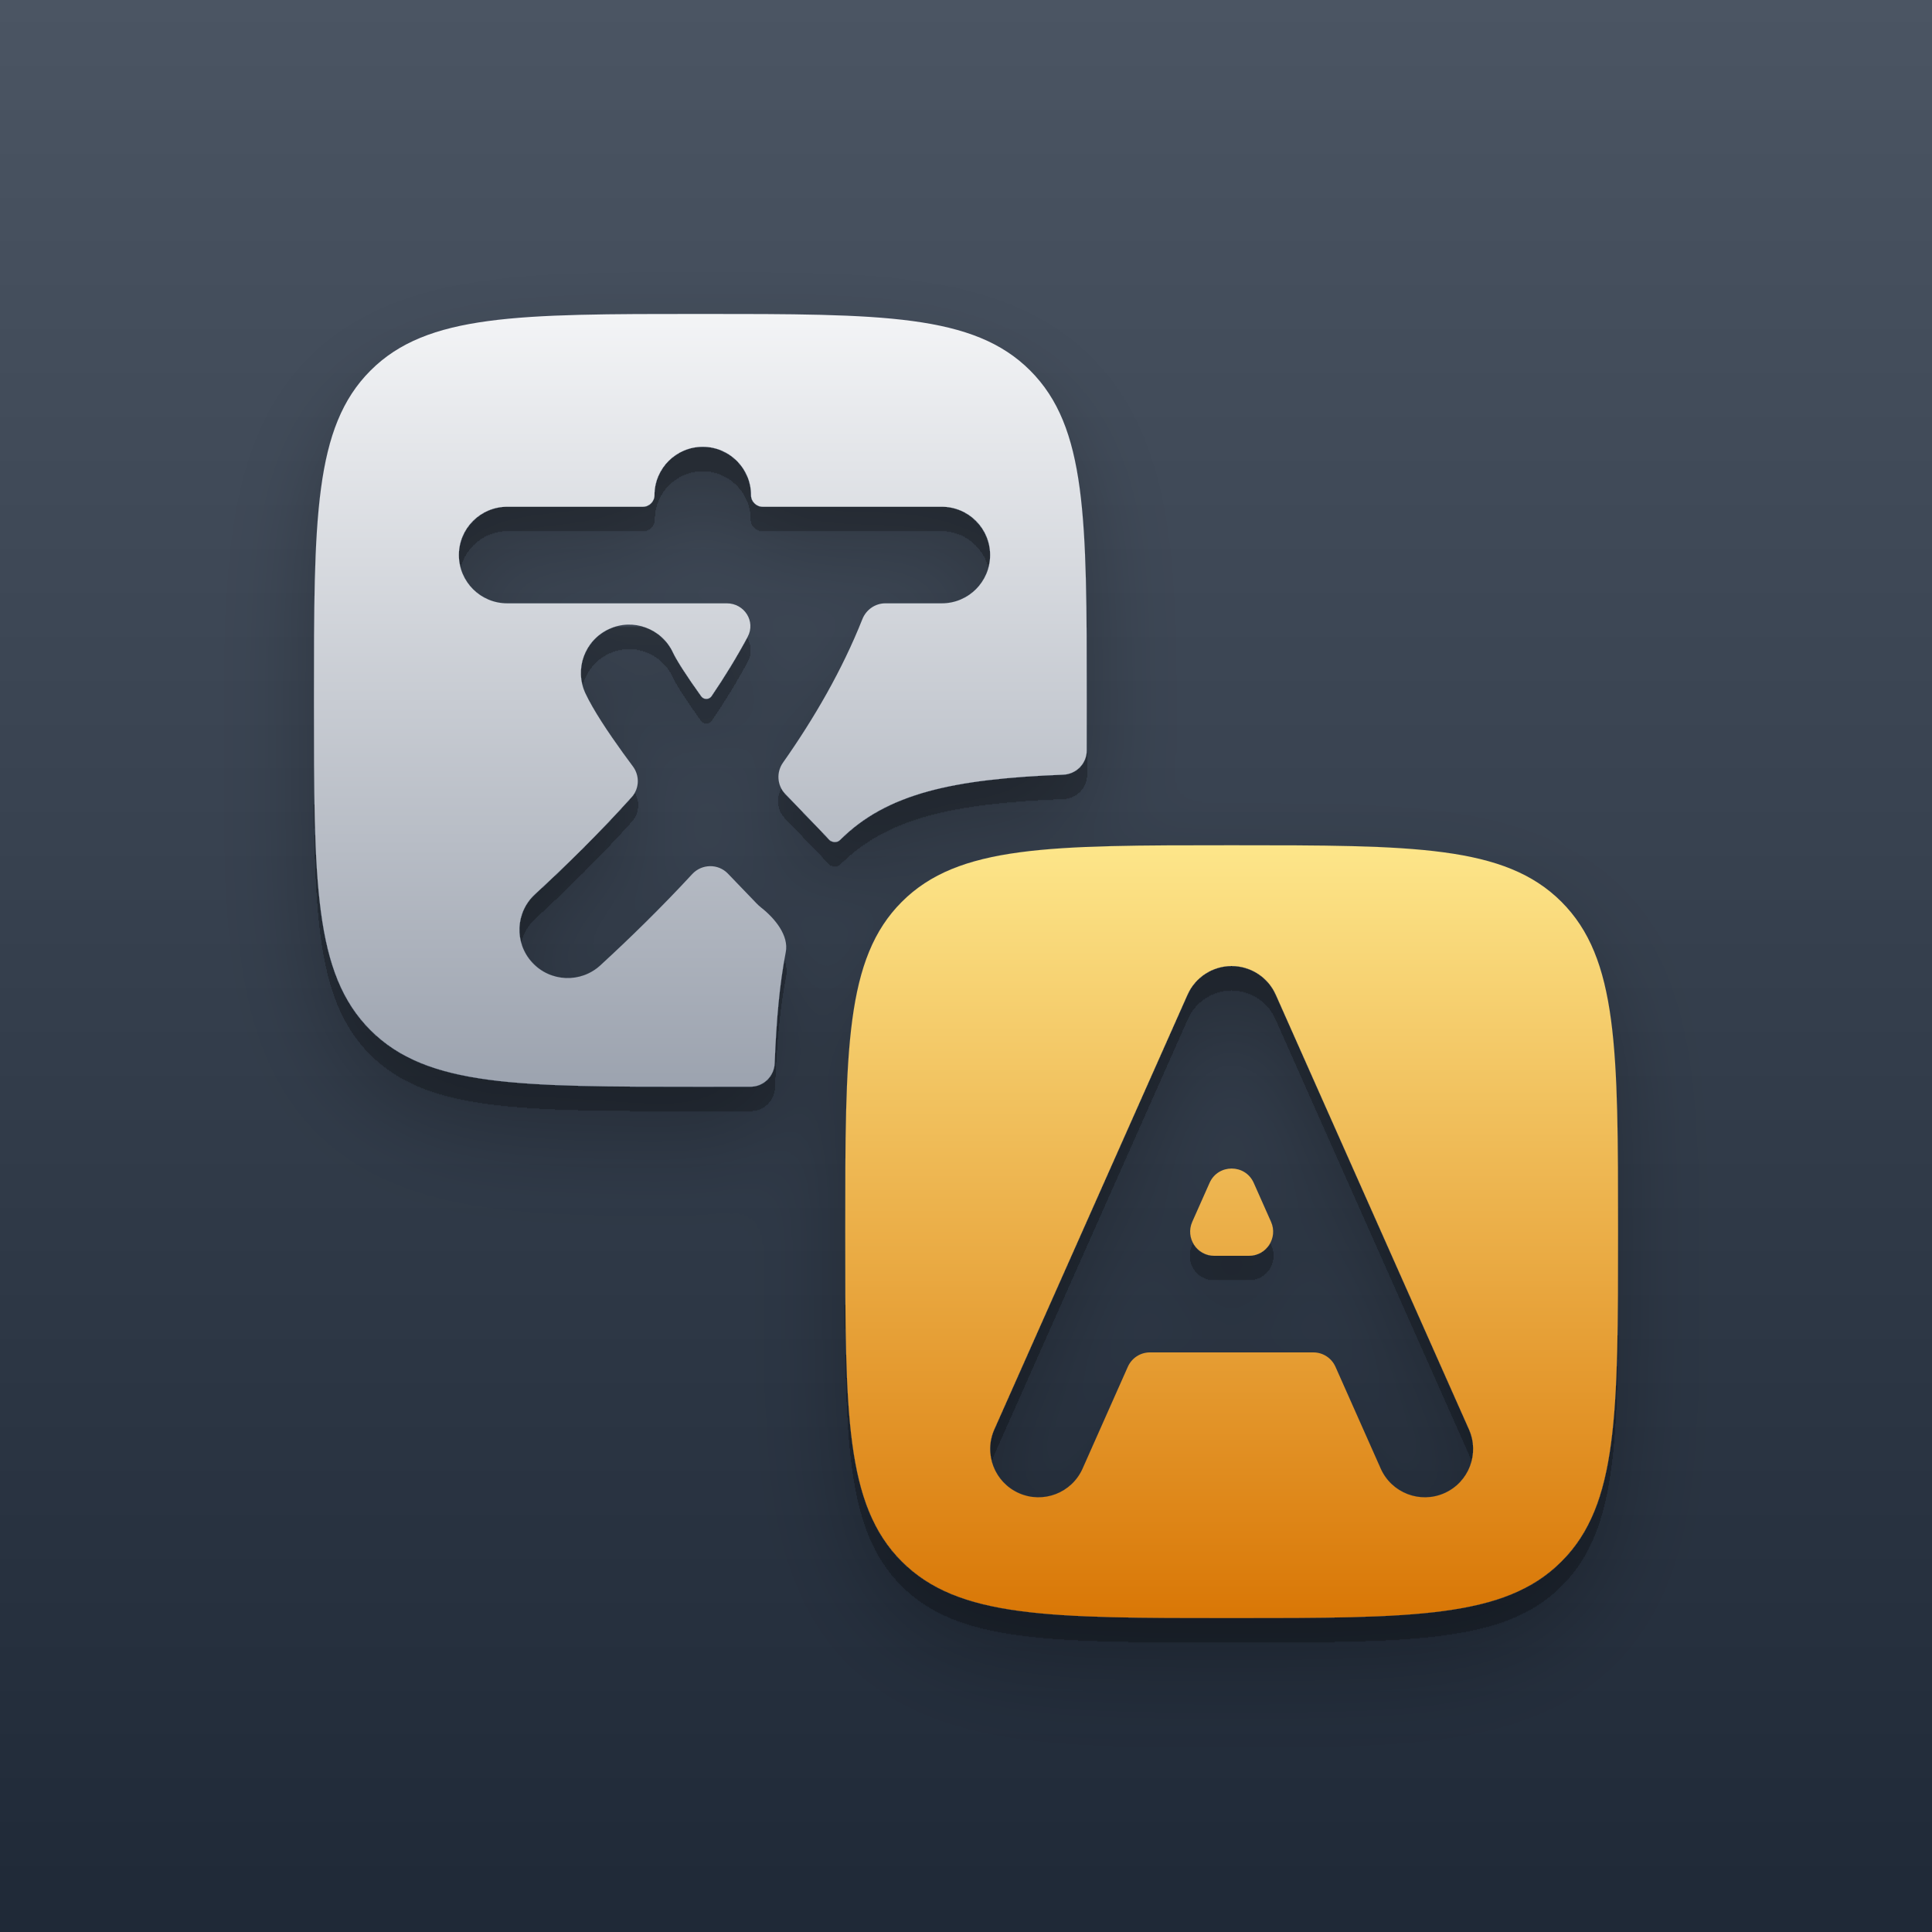
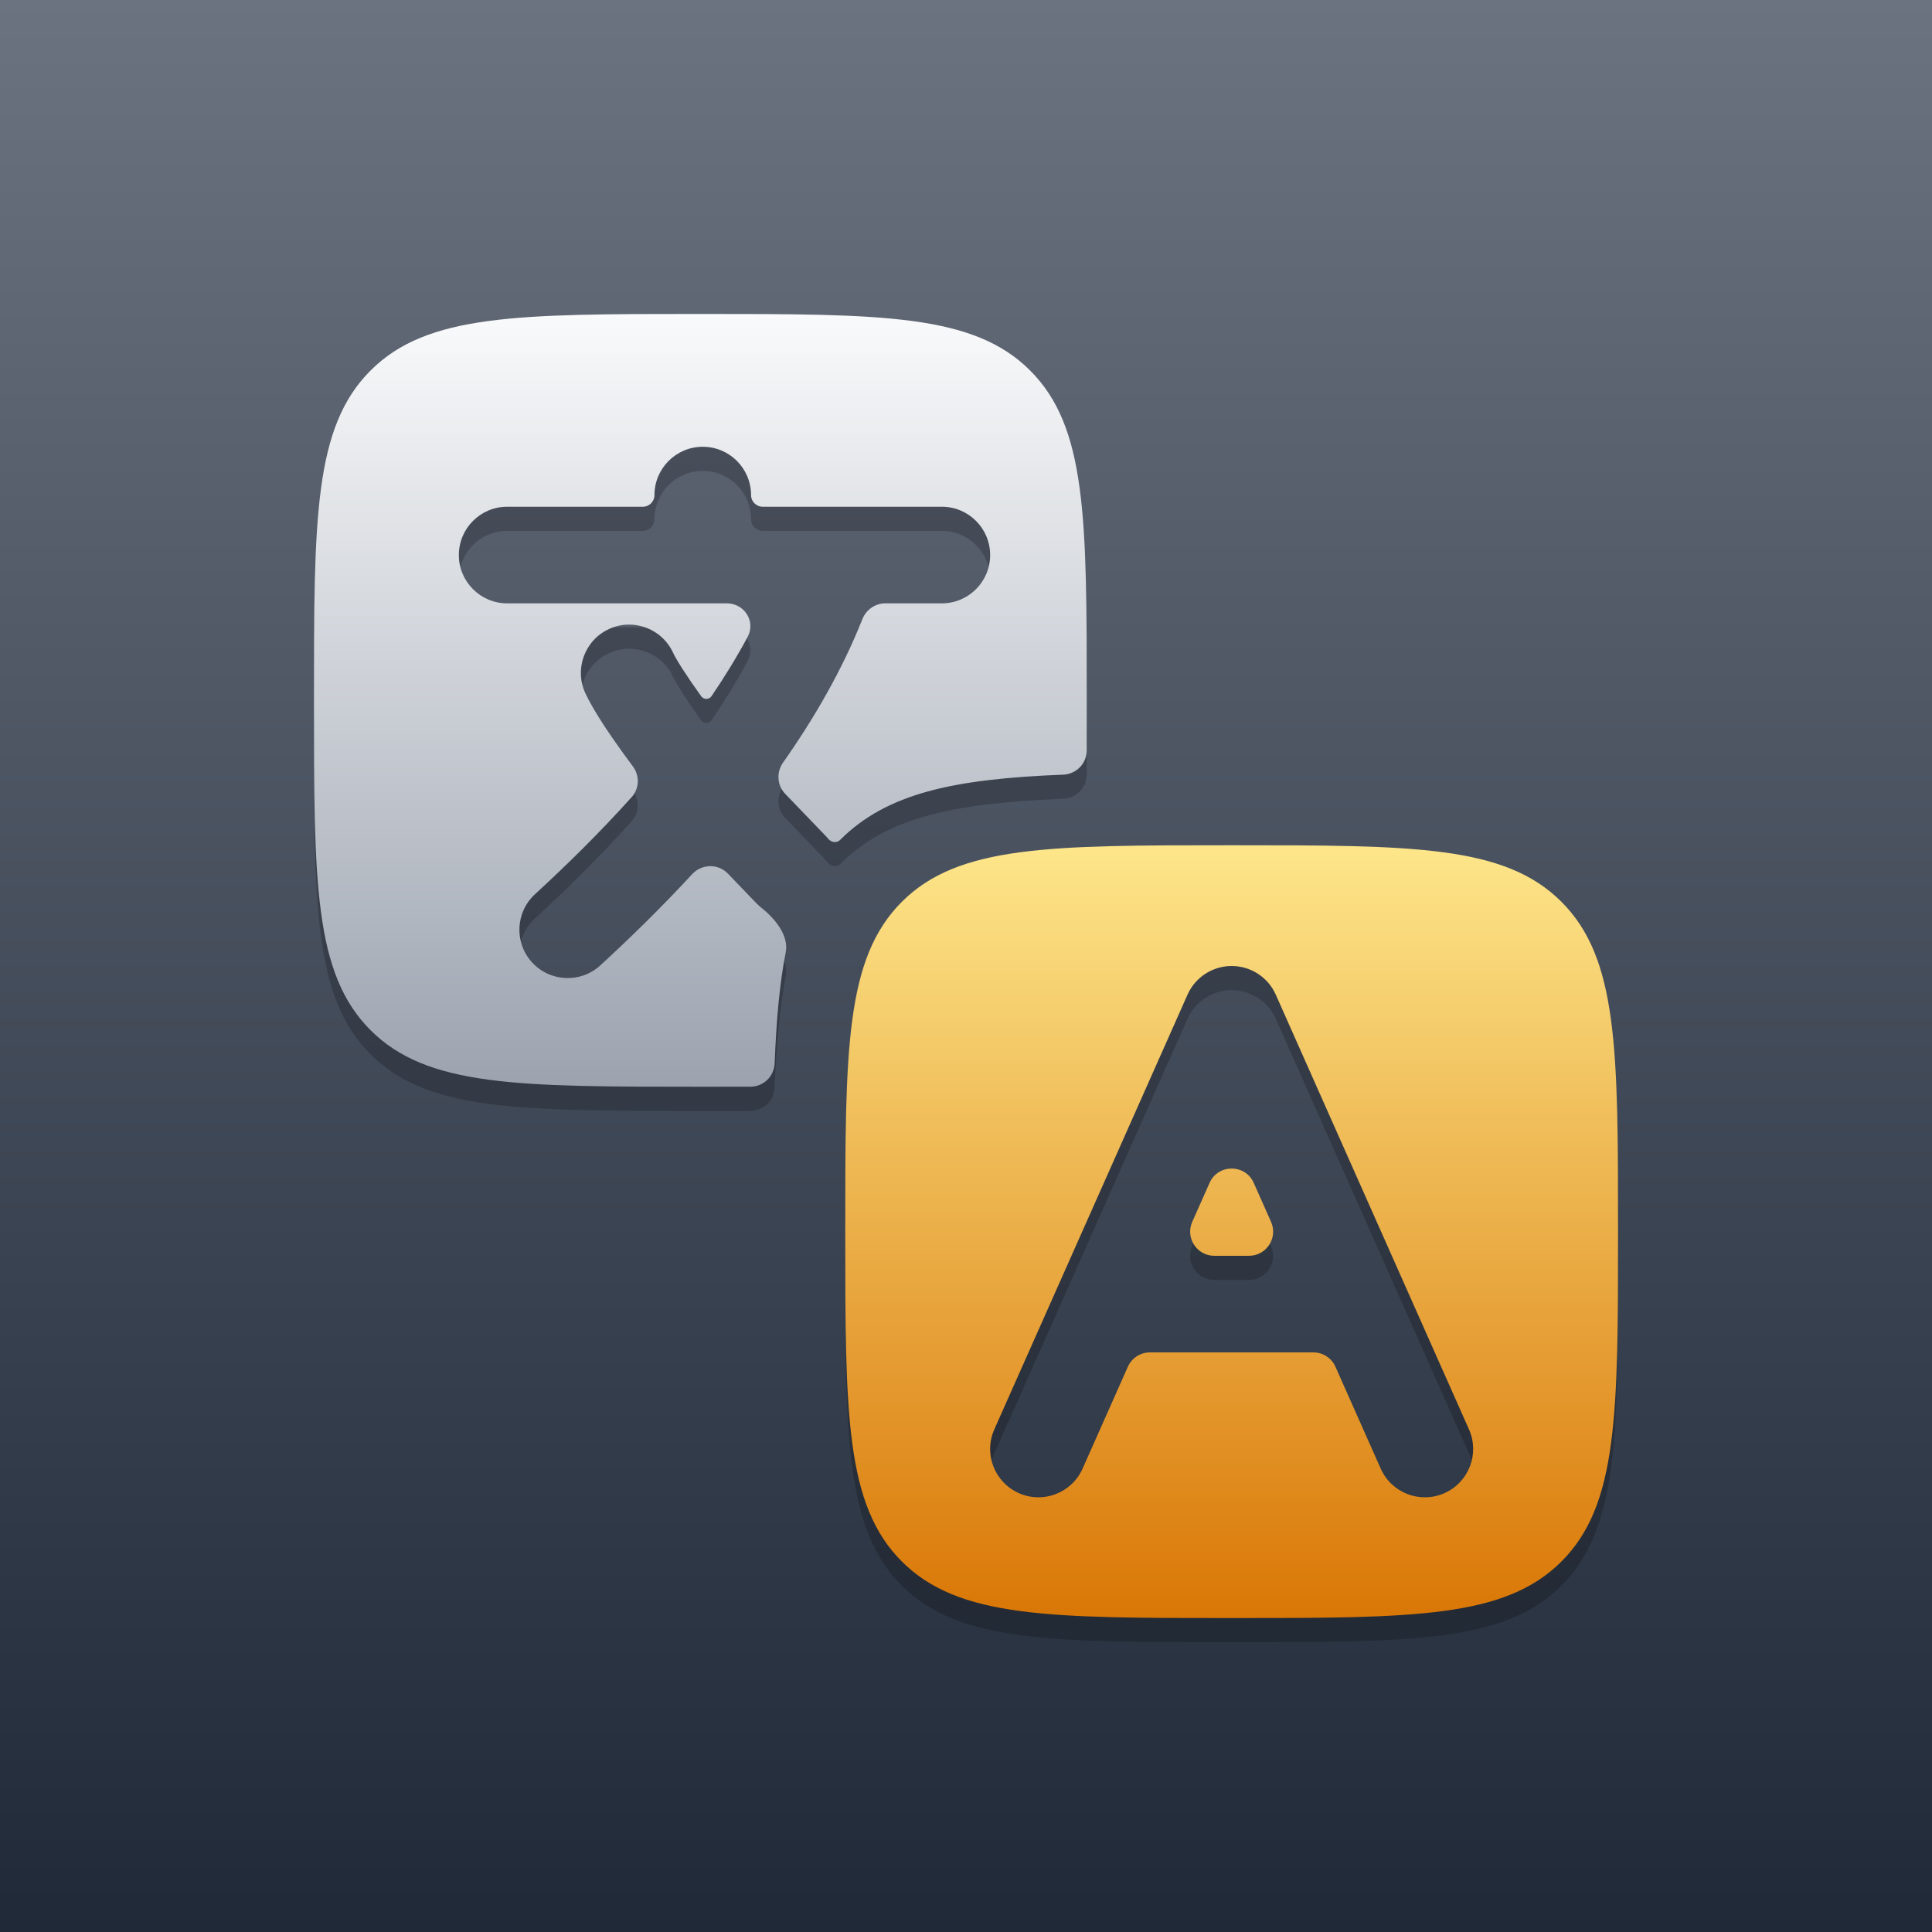
<svg xmlns="http://www.w3.org/2000/svg" width="80" height="80" viewBox="0 0 80 80" fill="none">
  <rect width="80" height="80" fill="url(#paint0_linear_830_6297)" />
-   <g filter="url(#filter0_dd_830_6297)">
-     <path d="M51.914 48.98C51.562 48.189 50.438 48.189 50.086 48.98L49.369 50.594C49.075 51.255 49.559 52 50.283 52H51.717C52.441 52 52.925 51.255 52.631 50.594L51.914 48.98Z" fill="url(#paint1_linear_830_6297)" />
-     <path fill-rule="evenodd" clip-rule="evenodd" d="M37.343 37.343C35 39.686 35 43.458 35 51C35 58.542 35 62.314 37.343 64.657C39.686 67 43.458 67 51 67C58.542 67 62.314 67 64.657 64.657C67 62.314 67 58.542 67 51C67 43.458 67 39.686 64.657 37.343C62.314 35 58.542 35 51 35C43.458 35 39.686 35 37.343 37.343ZM52.828 41.188C52.507 40.465 51.79 40 51 40C50.21 40 49.493 40.465 49.172 41.188L41.172 59.188C40.724 60.197 41.178 61.379 42.188 61.828C43.197 62.276 44.379 61.822 44.828 60.812L46.702 56.594C46.863 56.233 47.221 56 47.616 56H54.384C54.779 56 55.137 56.233 55.298 56.594L57.172 60.812C57.621 61.822 58.803 62.276 59.812 61.828C60.822 61.379 61.276 60.197 60.828 59.188L52.828 41.188Z" fill="url(#paint2_linear_830_6297)" />
-     <path d="M13 29C13 21.458 13 17.686 15.343 15.343C17.686 13 21.458 13 29 13C36.542 13 40.314 13 42.657 15.343C45 17.686 45 21.458 45 29C45 29.727 45 30.42 44.998 31.079C44.996 31.618 44.565 32.056 44.026 32.077C39.49 32.255 36.724 32.841 34.783 34.783C34.651 34.914 34.425 34.887 34.307 34.744C34.275 34.705 34.241 34.667 34.206 34.631L32.514 32.872C32.176 32.521 32.142 31.978 32.422 31.58C33.714 29.744 34.87 27.75 35.709 25.639C35.864 25.248 36.238 24.983 36.66 24.983H39C40.105 24.983 41 24.087 41 22.983C41 21.878 40.105 20.983 39 20.983H31.583C31.316 20.983 31.1 20.767 31.1 20.5C31.1 19.395 30.205 18.5 29.1 18.5C27.995 18.5 27.1 19.395 27.1 20.5C27.1 20.767 26.884 20.983 26.617 20.983H21C19.895 20.983 19 21.878 19 22.983C19 24.087 19.895 24.983 21 24.983H30.096C30.822 24.983 31.302 25.73 30.959 26.37C30.512 27.201 30.01 28.021 29.465 28.824C29.362 28.975 29.142 28.978 29.035 28.83C28.426 27.985 28.009 27.325 27.866 27.019C27.399 26.018 26.209 25.584 25.208 26.051C24.207 26.517 23.773 27.707 24.24 28.709C24.56 29.395 25.184 30.329 25.79 31.169C25.925 31.357 26.064 31.546 26.206 31.735C26.491 32.117 26.478 32.648 26.159 33.003C24.818 34.495 23.434 35.85 22.153 37.028C21.34 37.775 21.287 39.041 22.035 39.854C22.783 40.667 24.048 40.72 24.861 39.972C26.057 38.872 27.363 37.603 28.662 36.196C29.058 35.767 29.735 35.753 30.139 36.173L31.323 37.404C31.388 37.472 31.457 37.534 31.529 37.591C32.081 38.025 32.672 38.737 32.536 39.427C32.281 40.723 32.147 42.237 32.077 44.026C32.056 44.565 31.618 44.996 31.079 44.998C30.42 45 29.727 45 29 45C21.458 45 17.686 45 15.343 42.657C13 40.314 13 36.542 13 29Z" fill="url(#paint3_linear_830_6297)" />
-   </g>
+   <path d="M51.914 49.98C51.562 49.189 50.438 49.189 50.086 49.98L49.369 51.594C49.075 52.255 49.559 53 50.283 53H51.717C52.441 53 52.925 52.255 52.631 51.594L51.914 49.98Z" fill="black" fill-opacity="0.2" />
+   <path fill-rule="evenodd" clip-rule="evenodd" d="M37.343 38.343C35 40.686 35 44.458 35 52C35 59.542 35 63.314 37.343 65.657C39.686 68 43.458 68 51 68C58.542 68 62.314 68 64.657 65.657C67 63.314 67 59.542 67 52C67 44.458 67 40.686 64.657 38.343C62.314 36 58.542 36 51 36C43.458 36 39.686 36 37.343 38.343ZM52.828 42.188C52.507 41.465 51.79 41 51 41C50.21 41 49.493 41.465 49.172 42.188L41.172 60.188C40.724 61.197 41.178 62.379 42.188 62.828C43.197 63.276 44.379 62.822 44.828 61.812L46.702 57.594C46.863 57.233 47.221 57 47.616 57H54.384C54.779 57 55.137 57.233 55.298 57.594L57.172 61.812C57.621 62.822 58.803 63.276 59.812 62.828C60.822 62.379 61.276 61.197 60.828 60.188L52.828 42.188Z" fill="black" fill-opacity="0.2" />
+   <path d="M13 30C13 22.458 13 18.686 15.343 16.343C17.686 14 21.458 14 29 14C36.542 14 40.314 14 42.657 16.343C45 18.686 45 22.458 45 30C45 30.727 45 31.42 44.998 32.079C44.996 32.618 44.565 33.056 44.026 33.077C39.49 33.255 36.724 33.841 34.783 35.783C34.651 35.914 34.425 35.887 34.307 35.744C34.275 35.705 34.241 35.667 34.206 35.631L32.514 33.872C32.176 33.521 32.142 32.978 32.422 32.58C33.714 30.744 34.87 28.75 35.709 26.639C35.864 26.248 36.238 25.983 36.66 25.983H39C40.105 25.983 41 25.087 41 23.983C41 22.878 40.105 21.983 39 21.983H31.583C31.316 21.983 31.1 21.767 31.1 21.5C31.1 20.395 30.205 19.5 29.1 19.5C27.995 19.5 27.1 20.395 27.1 21.5C27.1 21.767 26.884 21.983 26.617 21.983H21C19.895 21.983 19 22.878 19 23.983C19 25.087 19.895 25.983 21 25.983H30.096C30.822 25.983 31.302 26.73 30.959 27.37C30.512 28.201 30.01 29.021 29.465 29.824C29.362 29.975 29.142 29.978 29.035 29.83C28.426 28.985 28.009 28.325 27.866 28.019C27.399 27.018 26.209 26.584 25.208 27.051C24.207 27.517 23.773 28.707 24.24 29.709C24.56 30.395 25.184 31.329 25.79 32.169C25.925 32.356 26.064 32.546 26.206 32.735C26.491 33.117 26.478 33.648 26.159 34.003C24.818 35.495 23.434 36.85 22.153 38.028C21.34 38.775 21.287 40.041 22.035 40.854C22.783 41.667 24.048 41.72 24.861 40.972C26.057 39.872 27.363 38.603 28.662 37.196C29.058 36.767 29.735 36.753 30.139 37.173L31.323 38.404C31.388 38.472 31.457 38.534 31.529 38.591C32.081 39.025 32.672 39.737 32.536 40.427C32.281 41.723 32.147 43.237 32.077 45.026C32.056 45.565 31.618 45.996 31.079 45.998C30.42 46 29.727 46 29 46C21.458 46 17.686 46 15.343 43.657C13 41.314 13 37.542 13 30Z" fill="black" fill-opacity="0.2" />
+   <path d="M51.914 48.98C51.562 48.189 50.438 48.189 50.086 48.98L49.369 50.594C49.075 51.255 49.559 52 50.283 52H51.717C52.441 52 52.925 51.255 52.631 50.594L51.914 48.98Z" fill="url(#paint1_linear_830_6297)" />
+   <path fill-rule="evenodd" clip-rule="evenodd" d="M37.343 37.343C35 39.686 35 43.458 35 51C35 58.542 35 62.314 37.343 64.657C39.686 67 43.458 67 51 67C58.542 67 62.314 67 64.657 64.657C67 62.314 67 58.542 67 51C67 43.458 67 39.686 64.657 37.343C62.314 35 58.542 35 51 35C43.458 35 39.686 35 37.343 37.343ZM52.828 41.188C52.507 40.465 51.79 40 51 40C50.21 40 49.493 40.465 49.172 41.188L41.172 59.188C40.724 60.197 41.178 61.379 42.188 61.828C43.197 62.276 44.379 61.822 44.828 60.812L46.702 56.594C46.863 56.233 47.221 56 47.616 56H54.384C54.779 56 55.137 56.233 55.298 56.594L57.172 60.812C57.621 61.822 58.803 62.276 59.812 61.828C60.822 61.379 61.276 60.197 60.828 59.188L52.828 41.188Z" fill="url(#paint2_linear_830_6297)" />
+   <path d="M13 29C13 21.458 13 17.686 15.343 15.343C17.686 13 21.458 13 29 13C36.542 13 40.314 13 42.657 15.343C45 17.686 45 21.458 45 29C45 29.727 45 30.42 44.998 31.079C44.996 31.618 44.565 32.056 44.026 32.077C39.49 32.255 36.724 32.841 34.783 34.783C34.651 34.914 34.425 34.887 34.307 34.744C34.275 34.705 34.241 34.667 34.206 34.631L32.514 32.872C32.176 32.521 32.142 31.978 32.422 31.58C33.714 29.744 34.87 27.75 35.709 25.639C35.864 25.248 36.238 24.983 36.66 24.983H39C40.105 24.983 41 24.087 41 22.983C41 21.878 40.105 20.983 39 20.983H31.583C31.316 20.983 31.1 20.767 31.1 20.5C31.1 19.395 30.205 18.5 29.1 18.5C27.995 18.5 27.1 19.395 27.1 20.5C27.1 20.767 26.884 20.983 26.617 20.983H21C19.895 20.983 19 21.878 19 22.983C19 24.087 19.895 24.983 21 24.983H30.096C30.822 24.983 31.302 25.73 30.959 26.37C30.512 27.201 30.01 28.021 29.465 28.824C29.362 28.975 29.142 28.978 29.035 28.83C28.426 27.985 28.009 27.325 27.866 27.019C27.399 26.018 26.209 25.584 25.208 26.051C24.207 26.517 23.773 27.707 24.24 28.709C24.56 29.395 25.184 30.329 25.79 31.169C25.925 31.357 26.064 31.546 26.206 31.735C26.491 32.117 26.478 32.648 26.159 33.003C24.818 34.495 23.434 35.85 22.153 37.028C21.34 37.775 21.287 39.041 22.035 39.854C22.783 40.667 24.048 40.72 24.861 39.972C26.057 38.872 27.363 37.603 28.662 36.196C29.058 35.767 29.735 35.753 30.139 36.173L31.323 37.404C31.388 37.472 31.457 37.534 31.529 37.591C32.081 38.025 32.672 38.737 32.536 39.427C32.281 40.723 32.147 42.237 32.077 44.026C32.056 44.565 31.618 44.996 31.079 44.998C30.42 45 29.727 45 29 45C21.458 45 17.686 45 15.343 42.657C13 40.314 13 36.542 13 29Z" fill="url(#paint3_linear_830_6297)" />
  <defs>
-     <filter id="filter0_dd_830_6297" x="8" y="10" width="64" height="64" filterUnits="userSpaceOnUse" color-interpolation-filters="sRGB">
-       <feFlood flood-opacity="0" result="BackgroundImageFix" />
-       <feColorMatrix in="SourceAlpha" type="matrix" values="0 0 0 0 0 0 0 0 0 0 0 0 0 0 0 0 0 0 127 0" result="hardAlpha" />
-       <feOffset dy="1" />
-       <feComposite in2="hardAlpha" operator="out" />
-       <feColorMatrix type="matrix" values="0 0 0 0 0 0 0 0 0 0 0 0 0 0 0 0 0 0 0.25 0" />
-       <feBlend mode="normal" in2="BackgroundImageFix" result="effect1_dropShadow_830_6297" />
-       <feColorMatrix in="SourceAlpha" type="matrix" values="0 0 0 0 0 0 0 0 0 0 0 0 0 0 0 0 0 0 127 0" result="hardAlpha" />
-       <feOffset dy="2" />
-       <feGaussianBlur stdDeviation="2" />
-       <feComposite in2="hardAlpha" operator="out" />
-       <feColorMatrix type="matrix" values="0 0 0 0 0 0 0 0 0 0 0 0 0 0 0 0 0 0 0.25 0" />
-       <feBlend mode="normal" in2="effect1_dropShadow_830_6297" result="effect2_dropShadow_830_6297" />
-       <feBlend mode="normal" in="SourceGraphic" in2="effect2_dropShadow_830_6297" result="shape" />
-     </filter>
    <linearGradient id="paint0_linear_830_6297" x1="40" y1="0" x2="40" y2="80" gradientUnits="userSpaceOnUse">
-       <stop stop-color="#4B5563" />
+       <stop stop-color="#6B7280" />
      <stop offset="1" stop-color="#1F2937" />
    </linearGradient>
    <linearGradient id="paint1_linear_830_6297" x1="51" y1="35" x2="51" y2="67" gradientUnits="userSpaceOnUse">
      <stop stop-color="#FDE68A" />
      <stop offset="1" stop-color="#D97706" />
    </linearGradient>
    <linearGradient id="paint2_linear_830_6297" x1="51" y1="35" x2="51" y2="67" gradientUnits="userSpaceOnUse">
      <stop stop-color="#FDE68A" />
      <stop offset="1" stop-color="#D97706" />
    </linearGradient>
    <linearGradient id="paint3_linear_830_6297" x1="29" y1="13" x2="29" y2="45" gradientUnits="userSpaceOnUse">
-       <stop stop-color="#F3F4F6" />
+       <stop stop-color="#F9FAFB" />
      <stop offset="1" stop-color="#9CA3AF" />
    </linearGradient>
  </defs>
</svg>
